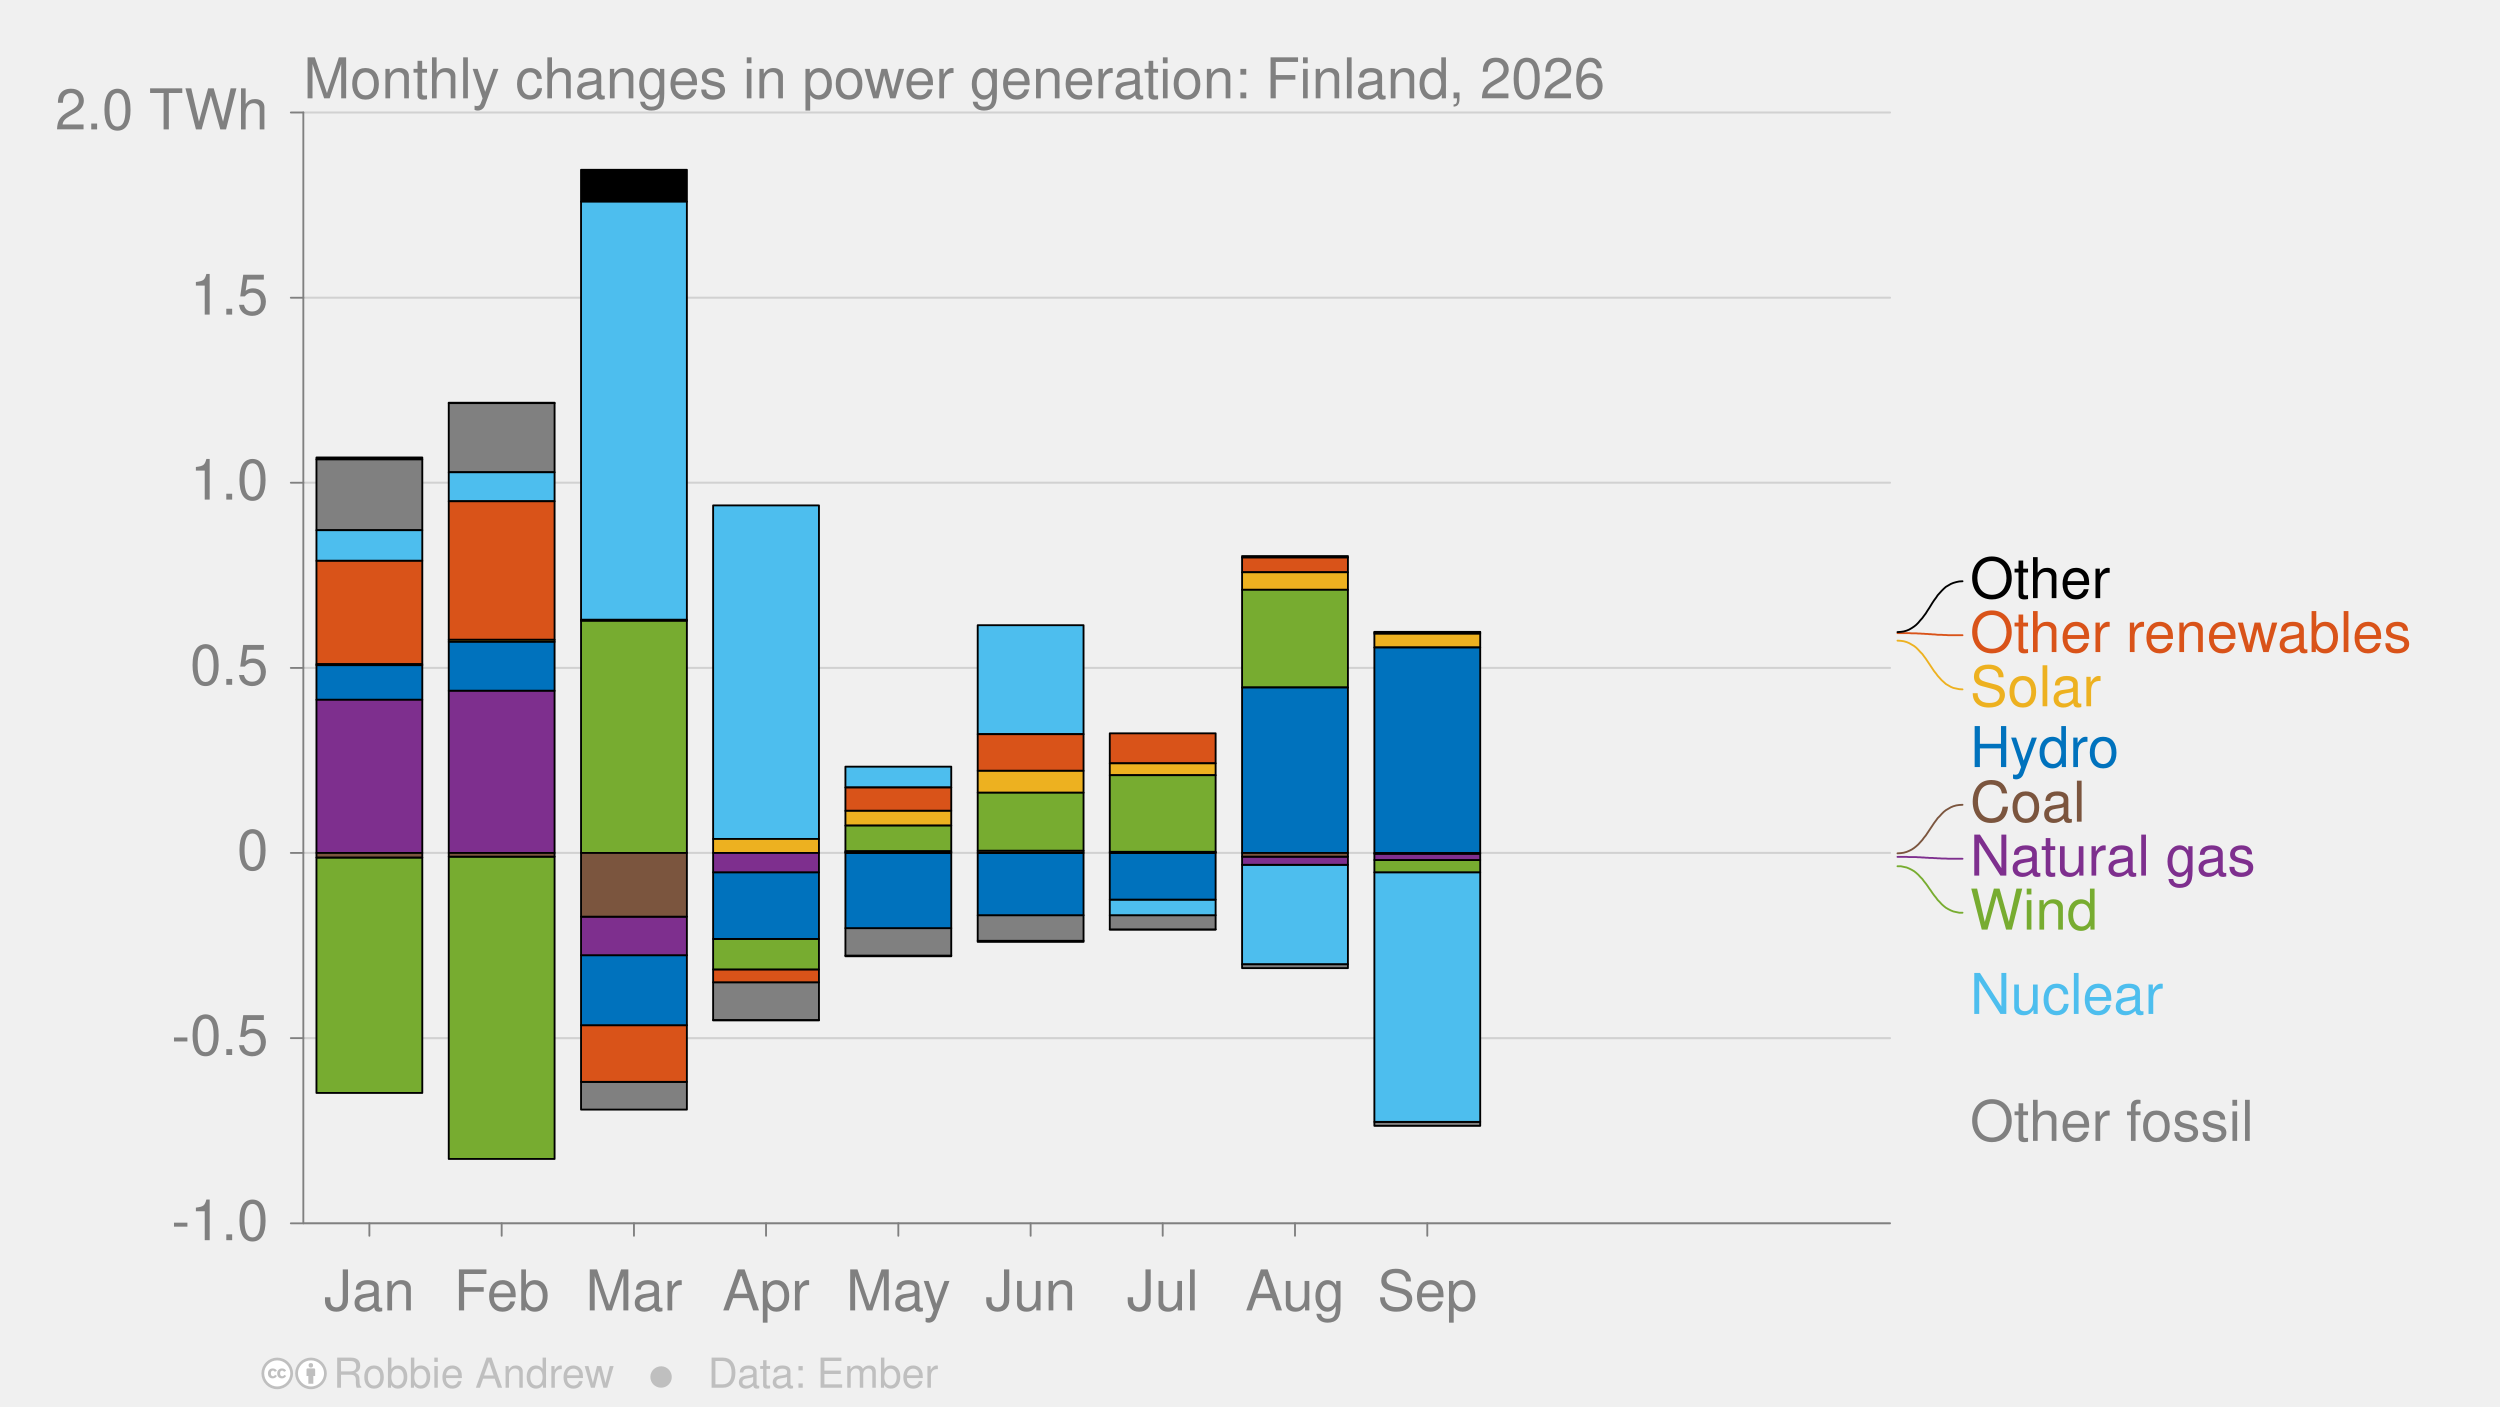
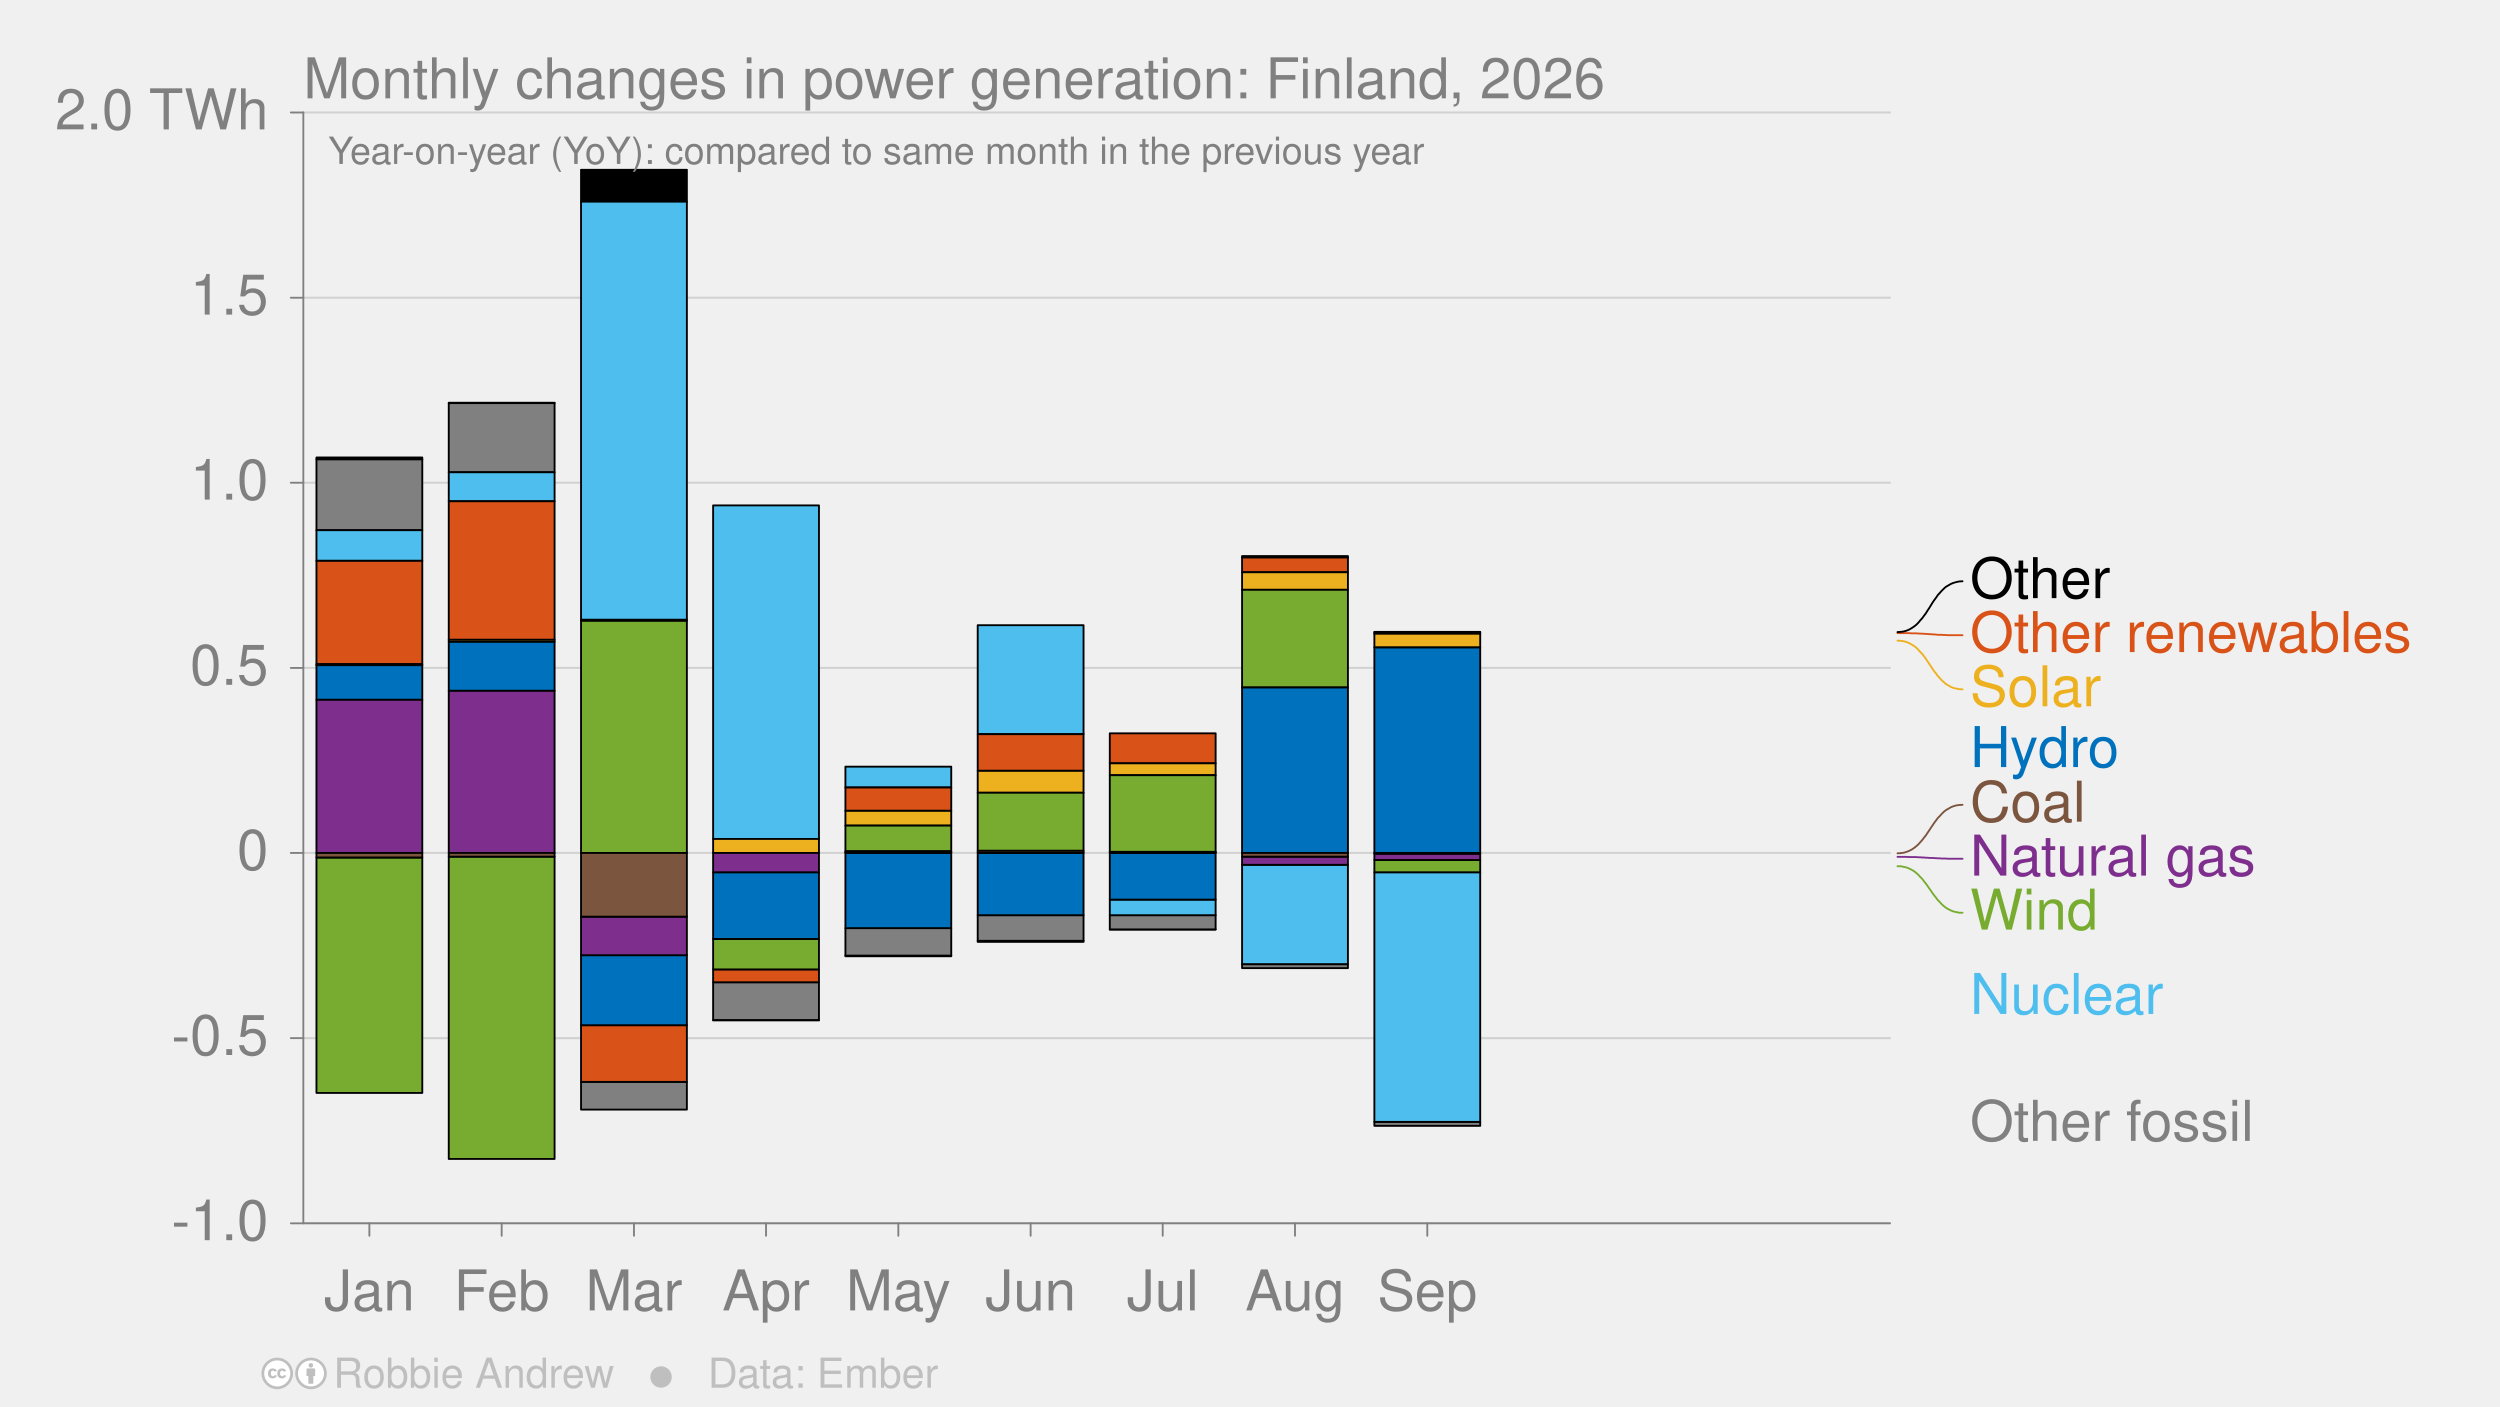
<svg xmlns="http://www.w3.org/2000/svg" xmlns:xlink="http://www.w3.org/1999/xlink" version="1.1" width="100%" height="100%" viewBox="0 0 1200.000 674.916">
  <style type="text/css">
  #main {font-family:Helvetica,Arial,sans-serif; font-size:27.00px;
         fill-opacity:1; fill:#000000; stroke:none; stroke-linejoin:round; stroke-linecap:round; stroke-width:1.00;}
  .marker {stroke-opacity:0;fill-opacity:0;}
  .marker:hover {stroke-opacity:0.5; fill-opacity:1;}
  .ticklabel {font-size:27.00px;fill:#808080;stroke:none;font-family:Helvetica}
  .ytl {text-anchor:end;}
  .dp1 {pointer-events:none;font-size:70%;text-anchor:middle;fill:#000000;}
  .dp2 {pointer-events:none;font-size:70%;text-anchor:middle;fill:#FFFFFF;}
  .numtip {pointer-events:none;}
  .cc {opacity:0.25;}
.dl_fe {background-color:#FDFFDF;display:flex;margin:auto;align-items:center}
.dl_fe_p {font-size:20px;text-align:center;margin:3px}
.dl_el {display:none;pointer-events:none;}
.cc:hover + .dl_el {display:block;}
text:hover + .dl_el {display:block;}
</style>
  <defs>
    <clipPath id="axis_clip">
      <rect x="145.8" y="54.2" width="761.2" height="532.8" />
    </clipPath>
    <path id="line_x" d="M 145.600,0 h 761.600" stroke="#262626" stroke-opacity="0.15" stroke-width="1.00" />
    <path id="tick_y" d="M 145.600,0 h -6.000" stroke="#808080" stroke-width="0.90" />
    <path id="tick_x" d="M 0,587.177 v 6.000" stroke="#808080" stroke-width="0.90" />
  </defs>
  <g id="main">
    <use xlink:href="#line_x" transform="translate(0,587.2)" />
    <use xlink:href="#line_x" transform="translate(0,498.3)" />
    <use xlink:href="#line_x" transform="translate(0,409.4)" />
    <use xlink:href="#line_x" transform="translate(0,320.6)" />
    <use xlink:href="#line_x" transform="translate(0,231.7)" />
    <use xlink:href="#line_x" transform="translate(0,142.9)" />
    <use xlink:href="#line_x" transform="translate(0,54.0)" />
    <use xlink:href="#tick_y" transform="translate(0,587.2)" />
    <use xlink:href="#tick_y" transform="translate(0,498.3)" />
    <use xlink:href="#tick_y" transform="translate(0,409.4)" />
    <use xlink:href="#tick_y" transform="translate(0,320.6)" />
    <use xlink:href="#tick_y" transform="translate(0,231.7)" />
    <use xlink:href="#tick_y" transform="translate(0,142.9)" />
    <use xlink:href="#tick_y" transform="translate(0,54.0)" />
    <use xlink:href="#tick_x" transform="translate(177.3,0)" />
    <use xlink:href="#tick_x" transform="translate(240.8,0)" />
    <use xlink:href="#tick_x" transform="translate(304.3,0)" />
    <use xlink:href="#tick_x" transform="translate(367.7,0)" />
    <use xlink:href="#tick_x" transform="translate(431.2,0)" />
    <use xlink:href="#tick_x" transform="translate(494.7,0)" />
    <use xlink:href="#tick_x" transform="translate(558.1,0)" />
    <use xlink:href="#tick_x" transform="translate(621.6,0)" />
    <use xlink:href="#tick_x" transform="translate(685.1,0)" />
    <polyline points="145.6,53.993 145.6,587.177 907.2,587.177" stroke="#808080" stroke-width="0.90" fill="none" />
    <text class="ticklabel xtl" transform="translate(177.3,629.0)" text-anchor="middle">Jan</text>
    <text class="ticklabel xtl" transform="translate(240.8,629.0)" text-anchor="middle">Feb</text>
    <text class="ticklabel xtl" transform="translate(304.3,629.0)" text-anchor="middle">Mar</text>
    <text class="ticklabel xtl" transform="translate(367.7,629.0)" text-anchor="middle">Apr</text>
    <text class="ticklabel xtl" transform="translate(431.2,629.0)" text-anchor="middle">May</text>
    <text class="ticklabel xtl" transform="translate(494.7,629.0)" text-anchor="middle">Jun</text>
    <text class="ticklabel xtl" transform="translate(558.1,629.0)" text-anchor="middle">Jul</text>
    <text class="ticklabel xtl" transform="translate(621.6,629.0)" text-anchor="middle">Aug</text>
    <text class="ticklabel xtl" transform="translate(685.1,629.0)" text-anchor="middle">Sep</text>
    <text class="ticklabel ytl" transform="translate(128.8,595.3)">-1.0</text>
    <text class="ticklabel ytl" transform="translate(128.8,506.4)">-0.5</text>
    <text class="ticklabel ytl" transform="translate(128.8,417.5)">0</text>
    <text class="ticklabel ytl" transform="translate(128.8,328.7)">0.5</text>
    <text class="ticklabel ytl" transform="translate(128.8,239.8)">1.0</text>
    <text class="ticklabel ytl" transform="translate(128.8,151.0)">1.5</text>
    <text class="ticklabel ytl" transform="translate(128.8,62.1)">2.0 TWh</text>
    <g stroke="#000" stroke-width="0.90" fill="#000" clip-path="url(#axis_clip)">
      <polygon class="pl" points="151.9,219.6 151.9,220.5 202.7,220.5 202.7,219.6 151.9,219.6" />
      <polygon class="pl" points="215.4,193.3 215.4,193.5 266.2,193.5 266.2,193.3 215.4,193.3" />
      <polygon class="pl" points="278.9,81.5 278.9,96.8 329.7,96.8 329.7,81.5 278.9,81.5" />
      <polygon class="pl" points="342.3,489.8 342.3,489.6 393.1,489.6 393.1,489.8 342.3,489.8" />
      <polygon class="pl" points="405.8,459.0 405.8,458.7 456.6,458.7 456.6,459.0 405.8,459.0" />
      <polygon class="pl" points="469.3,452.1 469.3,451.6 520.1,451.6 520.1,452.1 469.3,452.1" />
      <polygon class="pl" points="532.7,446.2 532.7,446.1 583.5,446.1 583.5,446.2 532.7,446.2" />
      <polygon class="pl" points="596.2,266.9 596.2,267.6 647.0,267.6 647.0,266.9 596.2,266.9" />
      <polygon class="pl" points="659.7,303.3 659.7,303.5 710.5,303.5 710.5,303.3 659.7,303.3" />
    </g>
    <g stroke="#000" stroke-width="0.90" fill="#808080" clip-path="url(#axis_clip)">
      <polygon class="pl" points="151.9,220.5 151.9,254.5 202.7,254.5 202.7,220.5 151.9,220.5" />
      <polygon class="pl" points="215.4,193.5 215.4,226.7 266.2,226.7 266.2,193.5 215.4,193.5" />
      <polygon class="pl" points="278.9,532.6 278.9,519.3 329.7,519.3 329.7,532.6 278.9,532.6" />
      <polygon class="pl" points="342.3,489.6 342.3,471.5 393.1,471.5 393.1,489.6 342.3,489.6" />
      <polygon class="pl" points="405.8,458.7 405.8,445.5 456.6,445.5 456.6,458.7 405.8,458.7" />
      <polygon class="pl" points="469.3,451.6 469.3,439.3 520.1,439.3 520.1,451.6 469.3,451.6" />
      <polygon class="pl" points="532.7,446.1 532.7,439.3 583.5,439.3 583.5,446.1 532.7,446.1" />
      <polygon class="pl" points="596.2,464.7 596.2,462.8 647.0,462.8 647.0,464.7 596.2,464.7" />
      <polygon class="pl" points="659.7,540.4 659.7,538.5 710.5,538.5 710.5,540.4 659.7,540.4" />
    </g>
    <g stroke="#000" stroke-width="0.90" fill="#4DBEEE" clip-path="url(#axis_clip)">
      <polygon class="pl" points="151.9,254.5 151.9,269.2 202.7,269.2 202.7,254.5 151.9,254.5" />
      <polygon class="pl" points="215.4,226.7 215.4,240.6 266.2,240.6 266.2,226.7 215.4,226.7" />
      <polygon class="pl" points="278.9,96.8 278.9,297.5 329.7,297.5 329.7,96.8 278.9,96.8" />
      <polygon class="pl" points="342.3,242.6 342.3,402.7 393.1,402.7 393.1,242.6 342.3,242.6" />
      <polygon class="pl" points="405.8,368.0 405.8,378.0 456.6,378.0 456.6,368.0 405.8,368.0" />
      <polygon class="pl" points="469.3,300.1 469.3,352.4 520.1,352.4 520.1,300.1 469.3,300.1" />
      <polygon class="pl" points="532.7,439.3 532.7,431.8 583.5,431.8 583.5,439.3 532.7,439.3" />
      <polygon class="pl" points="596.2,462.8 596.2,415.1 647.0,415.1 647.0,462.8 596.2,462.8" />
      <polygon class="pl" points="659.7,538.5 659.7,418.7 710.5,418.7 710.5,538.5 659.7,538.5" />
    </g>
    <g stroke="#000" stroke-width="0.90" fill="#D95319" clip-path="url(#axis_clip)">
      <polygon class="pl" points="151.9,269.2 151.9,318.8 202.7,318.8 202.7,269.2 151.9,269.2" />
      <polygon class="pl" points="215.4,240.6 215.4,307.1 266.2,307.1 266.2,240.6 215.4,240.6" />
      <polygon class="pl" points="278.9,519.3 278.9,492.1 329.7,492.1 329.7,519.3 278.9,519.3" />
      <polygon class="pl" points="342.3,471.5 342.3,465.3 393.1,465.3 393.1,471.5 342.3,471.5" />
      <polygon class="pl" points="405.8,378.0 405.8,389.2 456.6,389.2 456.6,378.0 405.8,378.0" />
      <polygon class="pl" points="469.3,352.4 469.3,370.0 520.1,370.0 520.1,352.4 469.3,352.4" />
      <polygon class="pl" points="532.7,352.0 532.7,366.4 583.5,366.4 583.5,352.0 532.7,352.0" />
      <polygon class="pl" points="596.2,267.6 596.2,274.7 647.0,274.7 647.0,267.6 596.2,267.6" />
      <polygon class="pl" points="659.7,303.5 659.7,304.2 710.5,304.2 710.5,303.5 659.7,303.5" />
    </g>
    <g stroke="#000" stroke-width="0.90" fill="#EDB120" clip-path="url(#axis_clip)">
      <polygon class="pl" points="151.9,318.8 151.9,319.3 202.7,319.3 202.7,318.8 151.9,318.8" />
      <polygon class="pl" points="215.4,307.1 215.4,308.1 266.2,308.1 266.2,307.1 215.4,307.1" />
      <polygon class="pl" points="278.9,297.5 278.9,298.0 329.7,298.0 329.7,297.5 278.9,297.5" />
      <polygon class="pl" points="342.3,402.7 342.3,409.4 393.1,409.4 393.1,402.7 342.3,402.7" />
      <polygon class="pl" points="405.8,389.2 405.8,396.3 456.6,396.3 456.6,389.2 405.8,389.2" />
      <polygon class="pl" points="469.3,370.0 469.3,380.5 520.1,380.5 520.1,370.0 469.3,370.0" />
      <polygon class="pl" points="532.7,366.4 532.7,372.1 583.5,372.1 583.5,366.4 532.7,366.4" />
      <polygon class="pl" points="596.2,274.7 596.2,283.1 647.0,283.1 647.0,274.7 596.2,274.7" />
      <polygon class="pl" points="659.7,304.2 659.7,310.8 710.5,310.8 710.5,304.2 659.7,304.2" />
    </g>
    <g stroke="#000" stroke-width="0.90" fill="#77AC30" clip-path="url(#axis_clip)">
      <polygon class="pl" points="151.9,524.6 151.9,411.6 202.7,411.6 202.7,524.6 151.9,524.6" />
      <polygon class="pl" points="215.4,556.3 215.4,411.2 266.2,411.2 266.2,556.3 215.4,556.3" />
      <polygon class="pl" points="278.9,298.0 278.9,409.4 329.7,409.4 329.7,298.0 278.9,298.0" />
      <polygon class="pl" points="342.3,465.3 342.3,450.7 393.1,450.7 393.1,465.3 342.3,465.3" />
      <polygon class="pl" points="405.8,396.3 405.8,408.6 456.6,408.6 456.6,396.3 405.8,396.3" />
      <polygon class="pl" points="469.3,380.5 469.3,408.4 520.1,408.4 520.1,380.5 469.3,380.5" />
      <polygon class="pl" points="532.7,372.1 532.7,408.9 583.5,408.9 583.5,372.1 532.7,372.1" />
      <polygon class="pl" points="596.2,283.1 596.2,330.0 647.0,330.0 647.0,283.1 596.2,283.1" />
      <polygon class="pl" points="659.7,418.7 659.7,412.8 710.5,412.8 710.5,418.7 659.7,418.7" />
    </g>
    <g stroke="#000" stroke-width="0.90" fill="#0072BD" clip-path="url(#axis_clip)">
      <polygon class="pl" points="151.9,319.3 151.9,335.9 202.7,335.9 202.7,319.3 151.9,319.3" />
      <polygon class="pl" points="215.4,308.1 215.4,331.6 266.2,331.6 266.2,308.1 215.4,308.1" />
      <polygon class="pl" points="278.9,492.1 278.9,458.5 329.7,458.5 329.7,492.1 278.9,492.1" />
      <polygon class="pl" points="342.3,450.7 342.3,418.7 393.1,418.7 393.1,450.7 342.3,450.7" />
      <polygon class="pl" points="405.8,445.5 405.8,409.4 456.6,409.4 456.6,445.5 405.8,445.5" />
      <polygon class="pl" points="469.3,439.3 469.3,409.4 520.1,409.4 520.1,439.3 469.3,439.3" />
      <polygon class="pl" points="532.7,431.8 532.7,409.4 583.5,409.4 583.5,431.8 532.7,431.8" />
      <polygon class="pl" points="596.2,330.0 596.2,409.4 647.0,409.4 647.0,330.0 596.2,330.0" />
      <polygon class="pl" points="659.7,310.8 659.7,409.4 710.5,409.4 710.5,310.8 659.7,310.8" />
    </g>
    <g stroke="#000" stroke-width="0.90" fill="#7E2F8E" clip-path="url(#axis_clip)">
      <polygon class="pl" points="151.9,335.9 151.9,409.4 202.7,409.4 202.7,335.9 151.9,335.9" />
      <polygon class="pl" points="215.4,331.6 215.4,409.4 266.2,409.4 266.2,331.6 215.4,331.6" />
      <polygon class="pl" points="278.9,458.5 278.9,440.0 329.7,440.0 329.7,458.5 278.9,458.5" />
      <polygon class="pl" points="342.3,418.7 342.3,409.4 393.1,409.4 393.1,418.7 342.3,418.7" />
      <polygon class="pl" points="405.8,408.6 405.8,409.1 456.6,409.1 456.6,408.6 405.8,408.6" />
      <polygon class="pl" points="532.7,408.9 532.7,409.1 583.5,409.1 583.5,408.9 532.7,408.9" />
      <polygon class="pl" points="596.2,415.1 596.2,411.2 647.0,411.2 647.0,415.1 596.2,415.1" />
      <polygon class="pl" points="659.7,412.8 659.7,409.8 710.5,409.8 710.5,412.8 659.7,412.8" />
    </g>
    <g stroke="#000" stroke-width="0.90" fill="#7B553E" clip-path="url(#axis_clip)">
      <polygon class="pl" points="151.9,411.6 151.9,409.4 202.7,409.4 202.7,411.6 151.9,411.6" />
      <polygon class="pl" points="215.4,411.2 215.4,409.4 266.2,409.4 266.2,411.2 215.4,411.2" />
      <polygon class="pl" points="278.9,440.0 278.9,409.4 329.7,409.4 329.7,440.0 278.9,440.0" />
      <polygon class="pl" points="405.8,409.1 405.8,409.4 456.6,409.4 456.6,409.1 405.8,409.1" />
      <polygon class="pl" points="469.3,408.4 469.3,409.4 520.1,409.4 520.1,408.4 469.3,408.4" />
      <polygon class="pl" points="532.7,409.1 532.7,409.4 583.5,409.4 583.5,409.1 532.7,409.1" />
      <polygon class="pl" points="596.2,411.2 596.2,409.4 647.0,409.4 647.0,411.2 596.2,411.2" />
      <polygon class="pl" points="659.7,409.8 659.7,409.4 710.5,409.4 710.5,409.8 659.7,409.8" />
    </g>
    <text transform="translate(945.6,386.3)" dy="8.1" font-size="27.00" fill="#7B553E" stroke="none">Coal</text>
    <text transform="translate(945.6,412.2)" dy="8.1" font-size="27.00" fill="#7E2F8E" stroke="none">Natural gas</text>
    <text transform="translate(945.6,360.1)" dy="8.1" font-size="27.00" fill="#0072BD" stroke="none">Hydro</text>
    <text transform="translate(945.6,438.1)" dy="8.1" font-size="27.00" fill="#77AC30" stroke="none">Wind</text>
    <text transform="translate(945.6,330.9)" dy="8.1" font-size="27.00" fill="#EDB120" stroke="none">Solar</text>
    <text transform="translate(945.6,304.9)" dy="8.1" font-size="27.00" fill="#D95319" stroke="none">Other renewables</text>
    <text transform="translate(945.6,478.6)" dy="8.1" font-size="27.00" fill="#4DBEEE" stroke="none">Nuclear</text>
    <text transform="translate(945.6,539.5)" dy="8.1" font-size="27.00" fill="#808080" stroke="none">Other fossil</text>
    <text transform="translate(945.6,279.0)" dy="8.1" font-size="27.00" fill="#000" stroke="none">Other</text>
    <polyline class="pl" points="910.8,409.6 912.4,409.5 913.8,409.3 915.2,408.9 916.4,408.4 917.6,407.8 918.8,407.0 919.8,406.2 920.8,405.3 921.7,404.3 922.7,403.2 923.5,402.1 924.4,401.0 925.2,399.8 926.0,398.6 926.8,397.4 927.6,396.2 928.4,395.0 929.3,393.8 930.1,392.7 931.1,391.7 932.0,390.7 933.0,389.7 934.0,388.9 935.2,388.2 936.4,387.5 937.6,387.0 939.0,386.6 940.4,386.4 942.0,386.3" stroke="#7B553E" stroke-width="0.90" stroke-opacity="1.00" fill="none" />
    <polyline class="pl" points="910.8,411.3 912.4,411.3 913.8,411.3 915.2,411.3 916.4,411.4 917.6,411.4 918.8,411.4 919.8,411.4 920.8,411.5 921.7,411.5 922.7,411.6 923.5,411.6 924.4,411.7 925.2,411.7 926.0,411.8 926.8,411.8 927.6,411.8 928.4,411.9 929.3,411.9 930.1,412.0 931.1,412.0 932.0,412.1 933.0,412.1 934.0,412.1 935.2,412.2 936.4,412.2 937.6,412.2 939.0,412.2 940.4,412.2 942.0,412.2" stroke="#7E2F8E" stroke-width="0.90" stroke-opacity="1.00" fill="none" />
    <polyline class="pl" points="910.8,415.8 912.4,415.8 913.8,416.1 915.2,416.4 916.4,416.9 917.6,417.5 918.8,418.2 919.8,419.0 920.8,419.9 921.7,420.9 922.7,421.9 923.5,423.0 924.4,424.1 925.2,425.2 926.0,426.4 926.8,427.5 927.6,428.7 928.4,429.8 929.3,430.9 930.1,432.0 931.1,433.0 932.0,434.0 933.0,434.9 934.0,435.7 935.2,436.4 936.4,437.0 937.6,437.5 939.0,437.8 940.4,438.1 942.0,438.1" stroke="#77AC30" stroke-width="0.90" stroke-opacity="1.00" fill="none" />
    <polyline class="pl" points="910.8,307.5 912.4,307.6 913.8,307.8 915.2,308.2 916.4,308.7 917.6,309.4 918.8,310.1 919.8,310.9 920.8,311.9 921.7,312.9 922.7,313.9 923.5,315.0 924.4,316.2 925.2,317.4 926.0,318.6 926.8,319.8 927.6,321.0 928.4,322.2 929.3,323.3 930.1,324.4 931.1,325.5 932.0,326.5 933.0,327.4 934.0,328.3 935.2,329.0 936.4,329.7 937.6,330.2 939.0,330.5 940.4,330.8 942.0,330.9" stroke="#EDB120" stroke-width="0.90" stroke-opacity="1.00" fill="none" />
    <polyline class="pl" points="910.8,303.9 912.4,303.9 913.8,303.9 915.2,303.9 916.4,303.9 917.6,304.0 918.8,304.0 919.8,304.0 920.8,304.1 921.7,304.1 922.7,304.2 923.5,304.2 924.4,304.3 925.2,304.3 926.0,304.4 926.8,304.4 927.6,304.5 928.4,304.5 929.3,304.6 930.1,304.7 931.1,304.7 932.0,304.7 933.0,304.8 934.0,304.8 935.2,304.9 936.4,304.9 937.6,304.9 939.0,304.9 940.4,304.9 942.0,304.9" stroke="#D95319" stroke-width="0.90" stroke-opacity="1.00" fill="none" />
    <polyline class="pl" points="910.8,303.4 912.4,303.3 913.8,303.1 915.2,302.7 916.4,302.2 917.6,301.5 918.8,300.7 919.8,299.9 920.8,298.9 921.7,297.8 922.7,296.7 923.5,295.6 924.4,294.4 925.2,293.1 926.0,291.9 926.8,290.6 927.6,289.3 928.4,288.1 929.3,286.9 930.1,285.7 931.1,284.6 932.0,283.6 933.0,282.6 934.0,281.7 935.2,281.0 936.4,280.3 937.6,279.8 939.0,279.4 940.4,279.1 942.0,279.0" stroke="#000" stroke-width="0.90" stroke-opacity="1.00" fill="none" />
    <text transform="translate(145.6,47.2)" dy="0.0" font-size="27.00" fill="#808080" stroke="none">Monthly changes in power generation: Finland, 2026</text>
+     <text transform="translate(157.6,60.7)" dy="18.0" font-size="18.00" fill="#808080" stroke="none">Year-on-year (YoY): compared to same month in the previous year</text>
    <text transform="translate(160.0,666.1)" font-size="19.80" font-family="Helvetica" fill="#BFBFBF" stroke="none" xml:space="preserve">Robbie Andrew   ●   Data: Ember</text>
    <g>
      <rect x="123.0" y="651.4" width="34" height="17" fill="#FFF" stroke="none" opacity="0.01" />
      <g transform="translate(124.0,652.4) scale(0.24)">
        <g>
          <circle fill="#FFF" cx="37.79" cy="28.5" r="28.84" />
          <circle fill="none" cx="37.79" cy="28.5" r="28.84" stroke="#BFBFBF" stroke-width="5.5" />
          <path fill="#BFBFBF" d="M37.16,23.19 l-4.29,2.23c-0.458-0.951-1.02-1.62-1.69-2c-0.667-0.38-1.29-0.571-1.86-0.571c-2.86,0-4.29,1.89-4.29,5.66 c0,1.71,0.36,3.08,1.09,4.11c0.724,1.03,1.79,1.54,3.2,1.54c1.87,0,3.18-0.915,3.94-2.74l3.94,2 c-0.838,1.56-2,2.79-3.49,3.69c-1.48,0.896-3.12,1.34-4.91,1.34c-2.86,0-5.16-0.875-6.92-2.63 c-1.75-1.75-2.63-4.19-2.63-7.31c0-3.05,0.886-5.47,2.66-7.26c1.77-1.79,4.01-2.69,6.72-2.69 C32.6,18.56,35.44,20.1,37.16,23.19z               M55.61,23.19l-4.23,2.23c-0.457-0.951-1.02-1.62-1.69-2 c-0.668-0.38-1.31-0.571-1.91-0.571c-2.86,0-4.29,1.89-4.29,5.66c0,1.71,0.363,3.08,1.09,4.11 c0.723,1.03,1.79,1.54,3.2,1.54c1.87,0,3.18-0.915,3.94-2.74l4,2c-0.875,1.56-2.06,2.79-3.54,3.69 c-1.49,0.9-3.11,1.34-4.86,1.34c-2.9,0-5.21-0.875-6.94-2.63c-1.74-1.75-2.6-4.19-2.6-7.31 c0-3.05,0.885-5.47,2.66-7.26c1.77-1.79,4.01-2.69,6.71-2.69C51.12,18.56,53.944,20.1,55.61,23.19z" />
        </g>
      </g>
      <g transform="translate(140.2,652.4) scale(0.24)">
        <g>
          <circle fill="#FFF" cx="37.79" cy="28.5" r="28.84" />
          <circle fill="none" cx="37.79" cy="28.5" r="28.84" stroke="#BFBFBF" stroke-width="5.5" />
          <path fill="#BFBFBF" d="M46.129,20.557v13.085h-3.656v15.542h-9.944V33.643h-3.656V20.557 c0-0.572,0.2-1.057,0.599-1.457c0.401-0.399,0.887-0.6,1.457-0.6h13.144c0.533,0,1.01,0.2,1.428,0.6 C45.918,19.5,46.129,19.986,46.129,20.557z               M33.042,12.329c0-3.008,1.485-4.514,4.458-4.514s4.457,1.504,4.457,4.514 c0,2.971-1.486,4.457-4.457,4.457S33.042,15.3,33.042,12.329z" />
        </g>
      </g>
    </g>
  </g>
</svg>
